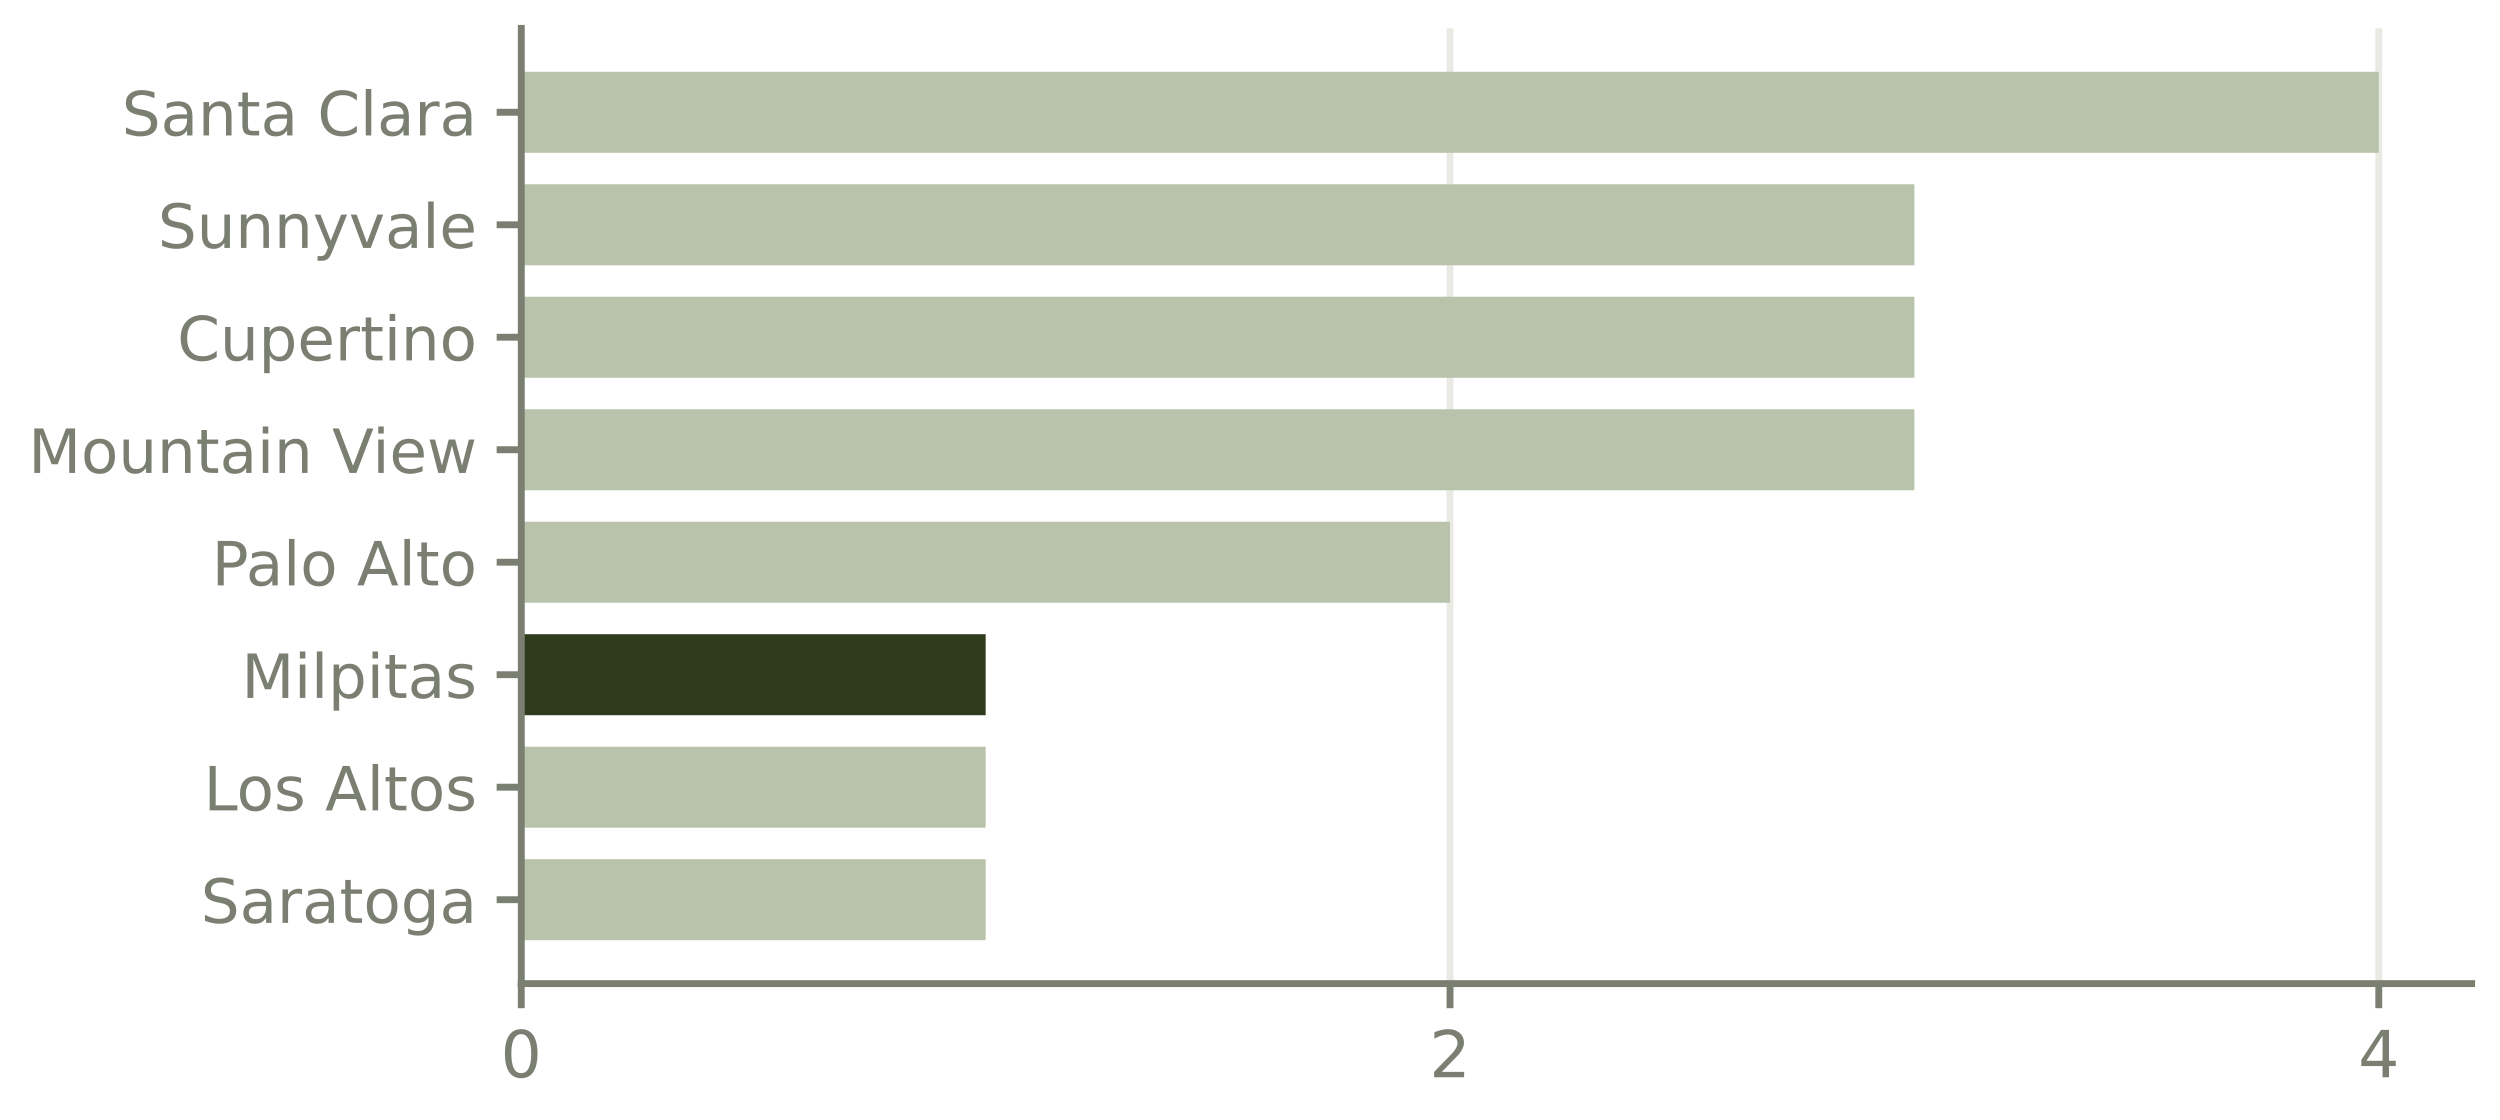
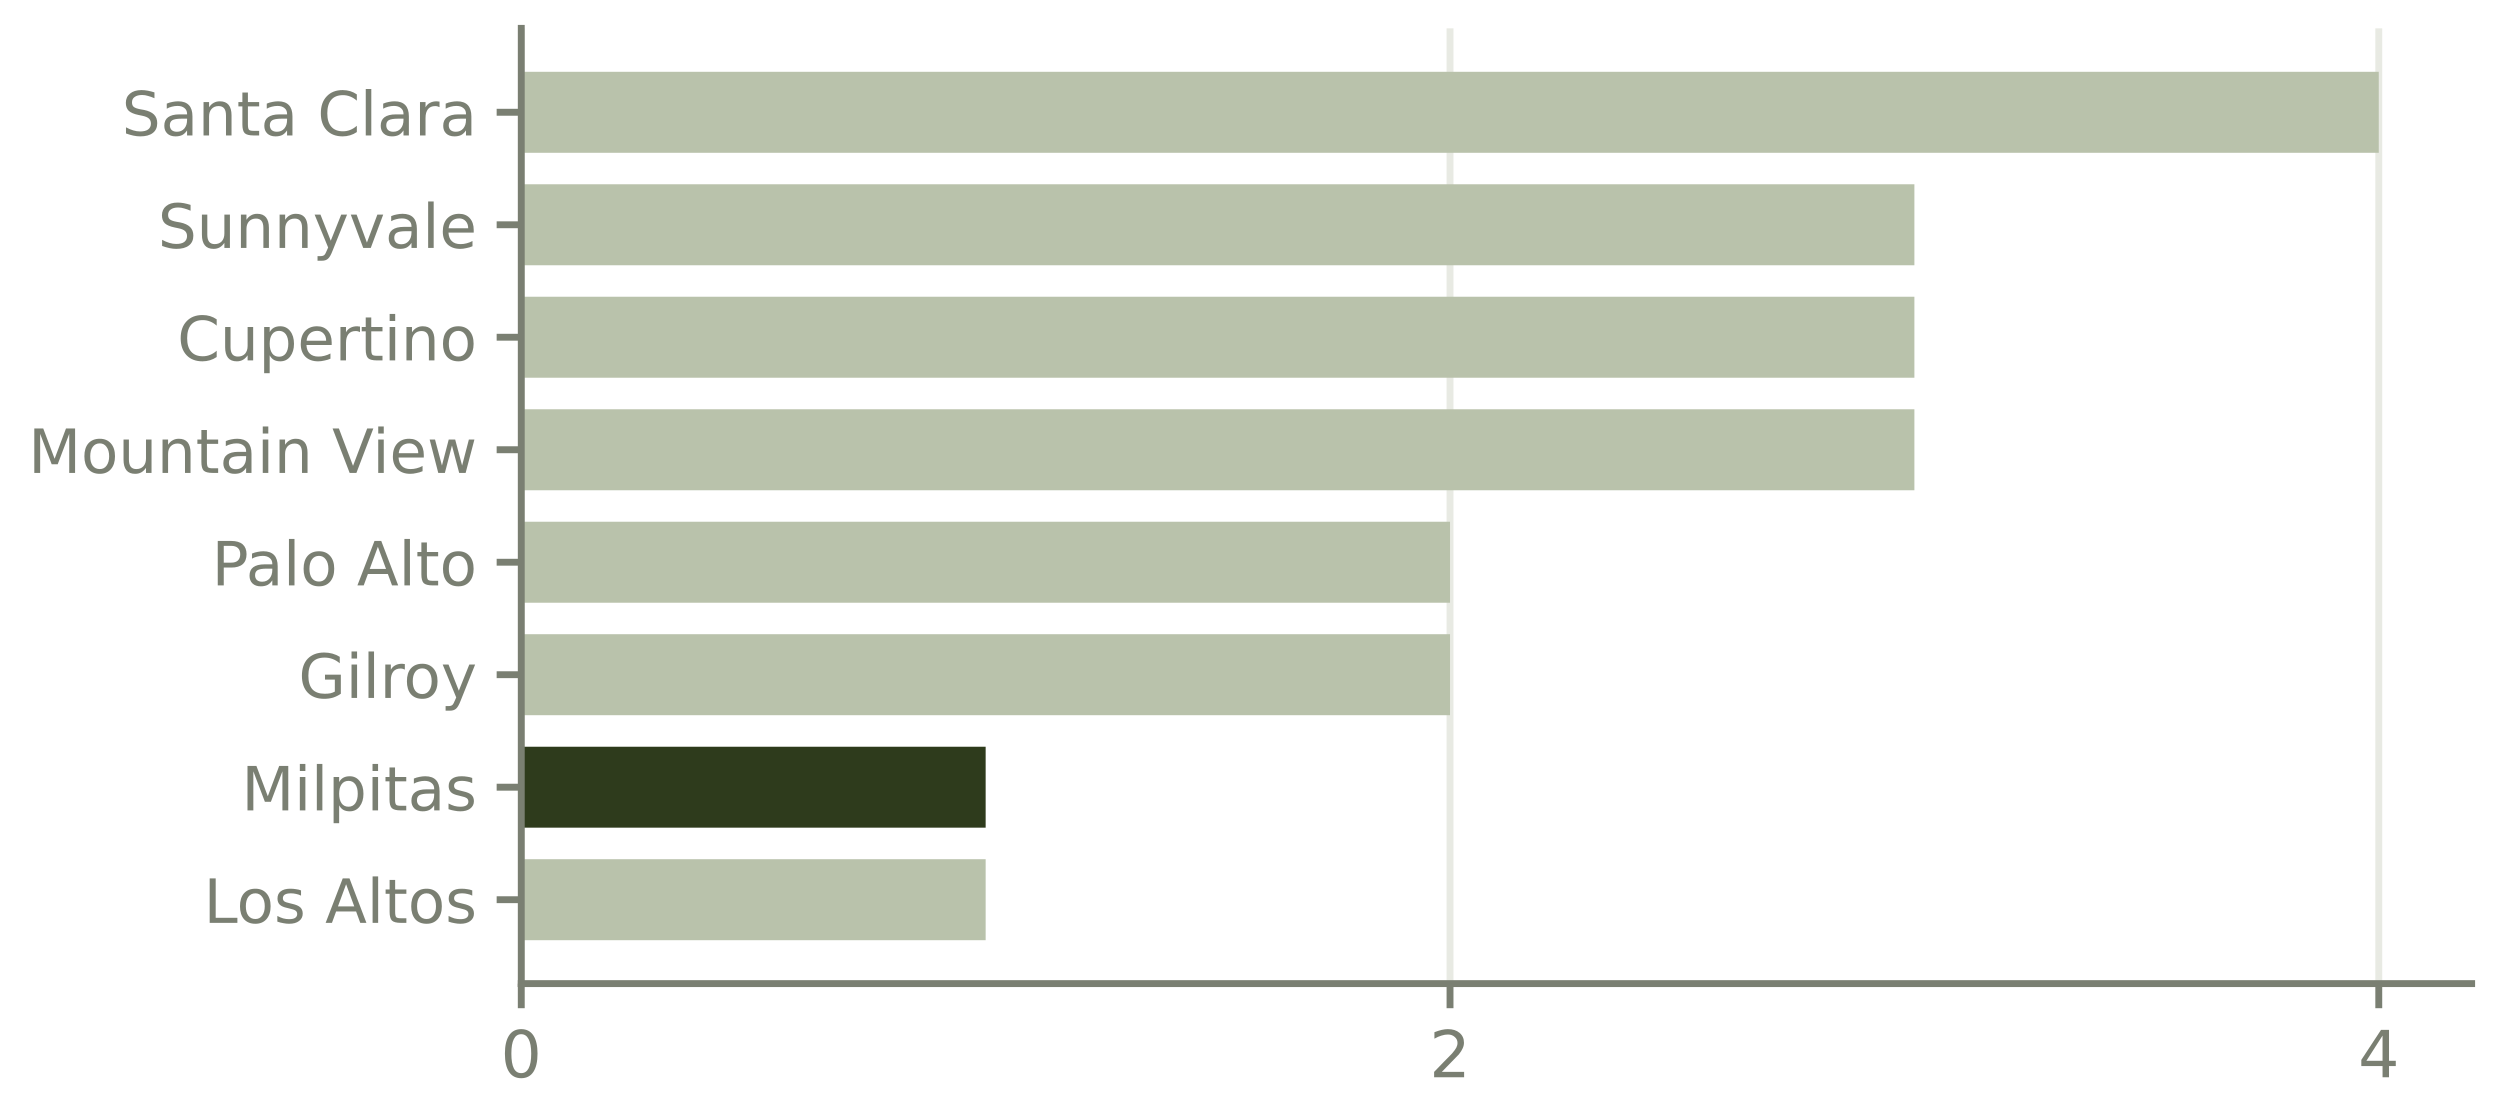
<svg xmlns="http://www.w3.org/2000/svg" xmlns:xlink="http://www.w3.org/1999/xlink" width="253.913pt" height="113.668pt" viewBox="0 0 253.913 113.668" version="1.1">
  <defs>
    <style type="text/css">*{stroke-linejoin: round; stroke-linecap: butt}</style>
  </defs>
  <g id="figure_1">
    <g id="patch_1">
      <path d="M -0 113.668  L 253.913 113.668  L 253.913 0  L -0 0  L -0 113.668  z " style="fill: none" />
    </g>
    <g id="axes_1">
      <g id="patch_2">
        <path d="M 52.943 99.9  L 251.033 99.9  L 251.033 2.88  L 52.943 2.88  L 52.943 99.9  z " style="fill: none" />
      </g>
      <g id="matplotlib.axis_1">
        <g id="xtick_1">
          <g id="line2d_1">
-             <path d="M 52.943 99.9  L 52.943 2.88  " clip-path="url(#pc528d26157)" style="fill: none; stroke: #e8eae3; stroke-width: 0.7; stroke-linecap: square" />
+             <path d="M 52.943 99.9  L 52.943 2.88  " clip-path="url(#p21d58c57aa)" style="fill: none; stroke: #e8eae3; stroke-width: 0.7; stroke-linecap: square" />
          </g>
          <g id="line2d_2">
            <defs>
-               <path id="m95ed0ad7bc" d="M 0 0  L 0 2.5  " style="stroke: #7a7f72; stroke-width: 0.7" />
+               <path id="mcc5b076a22" d="M 0 0  L 0 2.5  " style="stroke: #7a7f72; stroke-width: 0.7" />
            </defs>
            <g>
-               <use xlink:href="#m95ed0ad7bc" x="52.943" y="99.9" style="fill: #7a7f72; stroke: #7a7f72; stroke-width: 0.7" />
+               <use xlink:href="#mcc5b076a22" x="52.943" y="99.9" style="fill: #7a7f72; stroke: #7a7f72; stroke-width: 0.7" />
            </g>
          </g>
          <g id="text_1">
            <text style="font-size: 6.6px; font-family: 'DejaVu Sans'; text-anchor: middle; fill: #7a7f72" x="52.943" y="109.415" transform="rotate(-0 52.94322 109.415)">0</text>
          </g>
        </g>
        <g id="xtick_2">
          <g id="line2d_3">
-             <path d="M 147.272 99.9  L 147.272 2.88  " clip-path="url(#pc528d26157)" style="fill: none; stroke: #e8eae3; stroke-width: 0.7; stroke-linecap: square" />
+             <path d="M 147.272 99.9  L 147.272 2.88  " clip-path="url(#p21d58c57aa)" style="fill: none; stroke: #e8eae3; stroke-width: 0.7; stroke-linecap: square" />
          </g>
          <g id="line2d_4">
            <g>
-               <use xlink:href="#m95ed0ad7bc" x="147.272" y="99.9" style="fill: #7a7f72; stroke: #7a7f72; stroke-width: 0.7" />
+               <use xlink:href="#mcc5b076a22" x="147.272" y="99.9" style="fill: #7a7f72; stroke: #7a7f72; stroke-width: 0.7" />
            </g>
          </g>
          <g id="text_2">
            <text style="font-size: 6.6px; font-family: 'DejaVu Sans'; text-anchor: middle; fill: #7a7f72" x="147.272" y="109.415" transform="rotate(-0 147.2718 109.415)">2</text>
          </g>
        </g>
        <g id="xtick_3">
          <g id="line2d_5">
-             <path d="M 241.6 99.9  L 241.6 2.88  " clip-path="url(#pc528d26157)" style="fill: none; stroke: #e8eae3; stroke-width: 0.7; stroke-linecap: square" />
+             <path d="M 241.6 99.9  L 241.6 2.88  " clip-path="url(#p21d58c57aa)" style="fill: none; stroke: #e8eae3; stroke-width: 0.7; stroke-linecap: square" />
          </g>
          <g id="line2d_6">
            <g>
-               <use xlink:href="#m95ed0ad7bc" x="241.6" y="99.9" style="fill: #7a7f72; stroke: #7a7f72; stroke-width: 0.7" />
+               <use xlink:href="#mcc5b076a22" x="241.6" y="99.9" style="fill: #7a7f72; stroke: #7a7f72; stroke-width: 0.7" />
            </g>
          </g>
          <g id="text_3">
            <text style="font-size: 6.6px; font-family: 'DejaVu Sans'; text-anchor: middle; fill: #7a7f72" x="241.6" y="109.415" transform="rotate(-0 241.6004 109.415)">4</text>
          </g>
        </g>
      </g>
      <g id="matplotlib.axis_2">
        <g id="ytick_1">
          <g id="line2d_7">
            <defs>
-               <path id="m66159e9e7a" d="M 0 0  L -2.5 0  " style="stroke: #7a7f72; stroke-width: 0.7" />
+               <path id="m4dc9bec7c3" d="M 0 0  L -2.5 0  " style="stroke: #7a7f72; stroke-width: 0.7" />
            </defs>
            <g>
-               <use xlink:href="#m66159e9e7a" x="52.943" y="91.377" style="fill: #7a7f72; stroke: #7a7f72; stroke-width: 0.7" />
+               <use xlink:href="#m4dc9bec7c3" x="52.943" y="91.377" style="fill: #7a7f72; stroke: #7a7f72; stroke-width: 0.7" />
            </g>
          </g>
          <g id="text_4">
-             <text style="font-size: 6.2px; font-family: 'DejaVu Sans'; text-anchor: end; fill: #7a7f72" x="48.443" y="93.733" transform="rotate(-0 48.44322 93.73256)">Saratoga</text>
+             <text style="font-size: 6.2px; font-family: 'DejaVu Sans'; text-anchor: end; fill: #7a7f72" x="48.443" y="93.733" transform="rotate(-0 48.44322 93.73256)">Los Altos</text>
          </g>
        </g>
        <g id="ytick_2">
          <g id="line2d_8">
            <g>
-               <use xlink:href="#m66159e9e7a" x="52.943" y="79.952" style="fill: #7a7f72; stroke: #7a7f72; stroke-width: 0.7" />
+               <use xlink:href="#m4dc9bec7c3" x="52.943" y="79.952" style="fill: #7a7f72; stroke: #7a7f72; stroke-width: 0.7" />
            </g>
          </g>
          <g id="text_5">
-             <text style="font-size: 6.2px; font-family: 'DejaVu Sans'; text-anchor: end; fill: #7a7f72" x="48.443" y="82.308" transform="rotate(-0 48.44322 82.30769)">Los Altos</text>
+             <text style="font-size: 6.2px; font-family: 'DejaVu Sans'; text-anchor: end; fill: #7a7f72" x="48.443" y="82.308" transform="rotate(-0 48.44322 82.30769)">Milpitas</text>
          </g>
        </g>
        <g id="ytick_3">
          <g id="line2d_9">
            <g>
-               <use xlink:href="#m66159e9e7a" x="52.943" y="68.527" style="fill: #7a7f72; stroke: #7a7f72; stroke-width: 0.7" />
+               <use xlink:href="#m4dc9bec7c3" x="52.943" y="68.527" style="fill: #7a7f72; stroke: #7a7f72; stroke-width: 0.7" />
            </g>
          </g>
          <g id="text_6">
-             <text style="font-size: 6.2px; font-family: 'DejaVu Sans'; text-anchor: end; fill: #7a7f72" x="48.443" y="70.883" transform="rotate(-0 48.44322 70.88282)">Milpitas</text>
+             <text style="font-size: 6.2px; font-family: 'DejaVu Sans'; text-anchor: end; fill: #7a7f72" x="48.443" y="70.883" transform="rotate(-0 48.44322 70.88282)">Gilroy</text>
          </g>
        </g>
        <g id="ytick_4">
          <g id="line2d_10">
            <g>
-               <use xlink:href="#m66159e9e7a" x="52.943" y="57.102" style="fill: #7a7f72; stroke: #7a7f72; stroke-width: 0.7" />
+               <use xlink:href="#m4dc9bec7c3" x="52.943" y="57.102" style="fill: #7a7f72; stroke: #7a7f72; stroke-width: 0.7" />
            </g>
          </g>
          <g id="text_7">
            <text style="font-size: 6.2px; font-family: 'DejaVu Sans'; text-anchor: end; fill: #7a7f72" x="48.443" y="59.458" transform="rotate(-0 48.44322 59.45795)">Palo Alto</text>
          </g>
        </g>
        <g id="ytick_5">
          <g id="line2d_11">
            <g>
-               <use xlink:href="#m66159e9e7a" x="52.943" y="45.678" style="fill: #7a7f72; stroke: #7a7f72; stroke-width: 0.7" />
+               <use xlink:href="#m4dc9bec7c3" x="52.943" y="45.678" style="fill: #7a7f72; stroke: #7a7f72; stroke-width: 0.7" />
            </g>
          </g>
          <g id="text_8">
            <text style="font-size: 6.2px; font-family: 'DejaVu Sans'; text-anchor: end; fill: #7a7f72" x="48.443" y="48.033" transform="rotate(-0 48.44322 48.03308)">Mountain View</text>
          </g>
        </g>
        <g id="ytick_6">
          <g id="line2d_12">
            <g>
-               <use xlink:href="#m66159e9e7a" x="52.943" y="34.253" style="fill: #7a7f72; stroke: #7a7f72; stroke-width: 0.7" />
+               <use xlink:href="#m4dc9bec7c3" x="52.943" y="34.253" style="fill: #7a7f72; stroke: #7a7f72; stroke-width: 0.7" />
            </g>
          </g>
          <g id="text_9">
            <text style="font-size: 6.2px; font-family: 'DejaVu Sans'; text-anchor: end; fill: #7a7f72" x="48.443" y="36.608" transform="rotate(-0 48.44322 36.60821)">Cupertino</text>
          </g>
        </g>
        <g id="ytick_7">
          <g id="line2d_13">
            <g>
-               <use xlink:href="#m66159e9e7a" x="52.943" y="22.828" style="fill: #7a7f72; stroke: #7a7f72; stroke-width: 0.7" />
+               <use xlink:href="#m4dc9bec7c3" x="52.943" y="22.828" style="fill: #7a7f72; stroke: #7a7f72; stroke-width: 0.7" />
            </g>
          </g>
          <g id="text_10">
            <text style="font-size: 6.2px; font-family: 'DejaVu Sans'; text-anchor: end; fill: #7a7f72" x="48.443" y="25.183" transform="rotate(-0 48.44322 25.18334)">Sunnyvale</text>
          </g>
        </g>
        <g id="ytick_8">
          <g id="line2d_14">
            <g>
-               <use xlink:href="#m66159e9e7a" x="52.943" y="11.403" style="fill: #7a7f72; stroke: #7a7f72; stroke-width: 0.7" />
+               <use xlink:href="#m4dc9bec7c3" x="52.943" y="11.403" style="fill: #7a7f72; stroke: #7a7f72; stroke-width: 0.7" />
            </g>
          </g>
          <g id="text_11">
            <text style="font-size: 6.2px; font-family: 'DejaVu Sans'; text-anchor: end; fill: #7a7f72" x="48.443" y="13.758" transform="rotate(-0 48.44322 13.75847)">Santa Clara</text>
          </g>
        </g>
      </g>
      <g id="patch_3">
-         <path d="M 52.943 95.49  L 100.108 95.49  L 100.108 87.264  L 52.943 87.264  z " clip-path="url(#pc528d26157)" style="fill: #b9c2ab" />
+         <path d="M 52.943 95.49  L 100.108 95.49  L 100.108 87.264  L 52.943 87.264  z " clip-path="url(#p21d58c57aa)" style="fill: #b9c2ab" />
      </g>
      <g id="patch_4">
-         <path d="M 52.943 84.065  L 100.108 84.065  L 100.108 75.839  L 52.943 75.839  z " clip-path="url(#pc528d26157)" style="fill: #b9c2ab" />
+         <path d="M 52.943 84.065  L 100.108 84.065  L 100.108 75.839  L 52.943 75.839  z " clip-path="url(#p21d58c57aa)" style="fill: #2e3b1c" />
      </g>
      <g id="patch_5">
-         <path d="M 52.943 72.64  L 100.108 72.64  L 100.108 64.414  L 52.943 64.414  z " clip-path="url(#pc528d26157)" style="fill: #2e3b1c" />
+         <path d="M 52.943 72.64  L 147.272 72.64  L 147.272 64.414  L 52.943 64.414  z " clip-path="url(#p21d58c57aa)" style="fill: #b9c2ab" />
      </g>
      <g id="patch_6">
-         <path d="M 52.943 61.215  L 147.272 61.215  L 147.272 52.989  L 52.943 52.989  z " clip-path="url(#pc528d26157)" style="fill: #b9c2ab" />
+         <path d="M 52.943 61.215  L 147.272 61.215  L 147.272 52.989  L 52.943 52.989  z " clip-path="url(#p21d58c57aa)" style="fill: #b9c2ab" />
      </g>
      <g id="patch_7">
-         <path d="M 52.943 49.791  L 194.436 49.791  L 194.436 41.565  L 52.943 41.565  z " clip-path="url(#pc528d26157)" style="fill: #b9c2ab" />
+         <path d="M 52.943 49.791  L 194.436 49.791  L 194.436 41.565  L 52.943 41.565  z " clip-path="url(#p21d58c57aa)" style="fill: #b9c2ab" />
      </g>
      <g id="patch_8">
-         <path d="M 52.943 38.366  L 194.436 38.366  L 194.436 30.14  L 52.943 30.14  z " clip-path="url(#pc528d26157)" style="fill: #b9c2ab" />
+         <path d="M 52.943 38.366  L 194.436 38.366  L 194.436 30.14  L 52.943 30.14  z " clip-path="url(#p21d58c57aa)" style="fill: #b9c2ab" />
      </g>
      <g id="patch_9">
-         <path d="M 52.943 26.941  L 194.436 26.941  L 194.436 18.715  L 52.943 18.715  z " clip-path="url(#pc528d26157)" style="fill: #b9c2ab" />
+         <path d="M 52.943 26.941  L 194.436 26.941  L 194.436 18.715  L 52.943 18.715  z " clip-path="url(#p21d58c57aa)" style="fill: #b9c2ab" />
      </g>
      <g id="patch_10">
-         <path d="M 52.943 15.516  L 241.6 15.516  L 241.6 7.29  L 52.943 7.29  z " clip-path="url(#pc528d26157)" style="fill: #b9c2ab" />
+         <path d="M 52.943 15.516  L 241.6 15.516  L 241.6 7.29  L 52.943 7.29  z " clip-path="url(#p21d58c57aa)" style="fill: #b9c2ab" />
      </g>
      <g id="patch_11">
        <path d="M 52.943 99.9  L 52.943 2.88  " style="fill: none; stroke: #7a7f72; stroke-width: 0.7; stroke-linejoin: miter; stroke-linecap: square" />
      </g>
      <g id="patch_12">
        <path d="M 52.943 99.9  L 251.033 99.9  " style="fill: none; stroke: #7a7f72; stroke-width: 0.7; stroke-linejoin: miter; stroke-linecap: square" />
      </g>
    </g>
  </g>
  <defs>
-     <clipPath id="pc528d26157">
+     <clipPath id="p21d58c57aa">
      <rect x="52.943" y="2.88" width="198.09" height="97.02" />
    </clipPath>
  </defs>
</svg>
